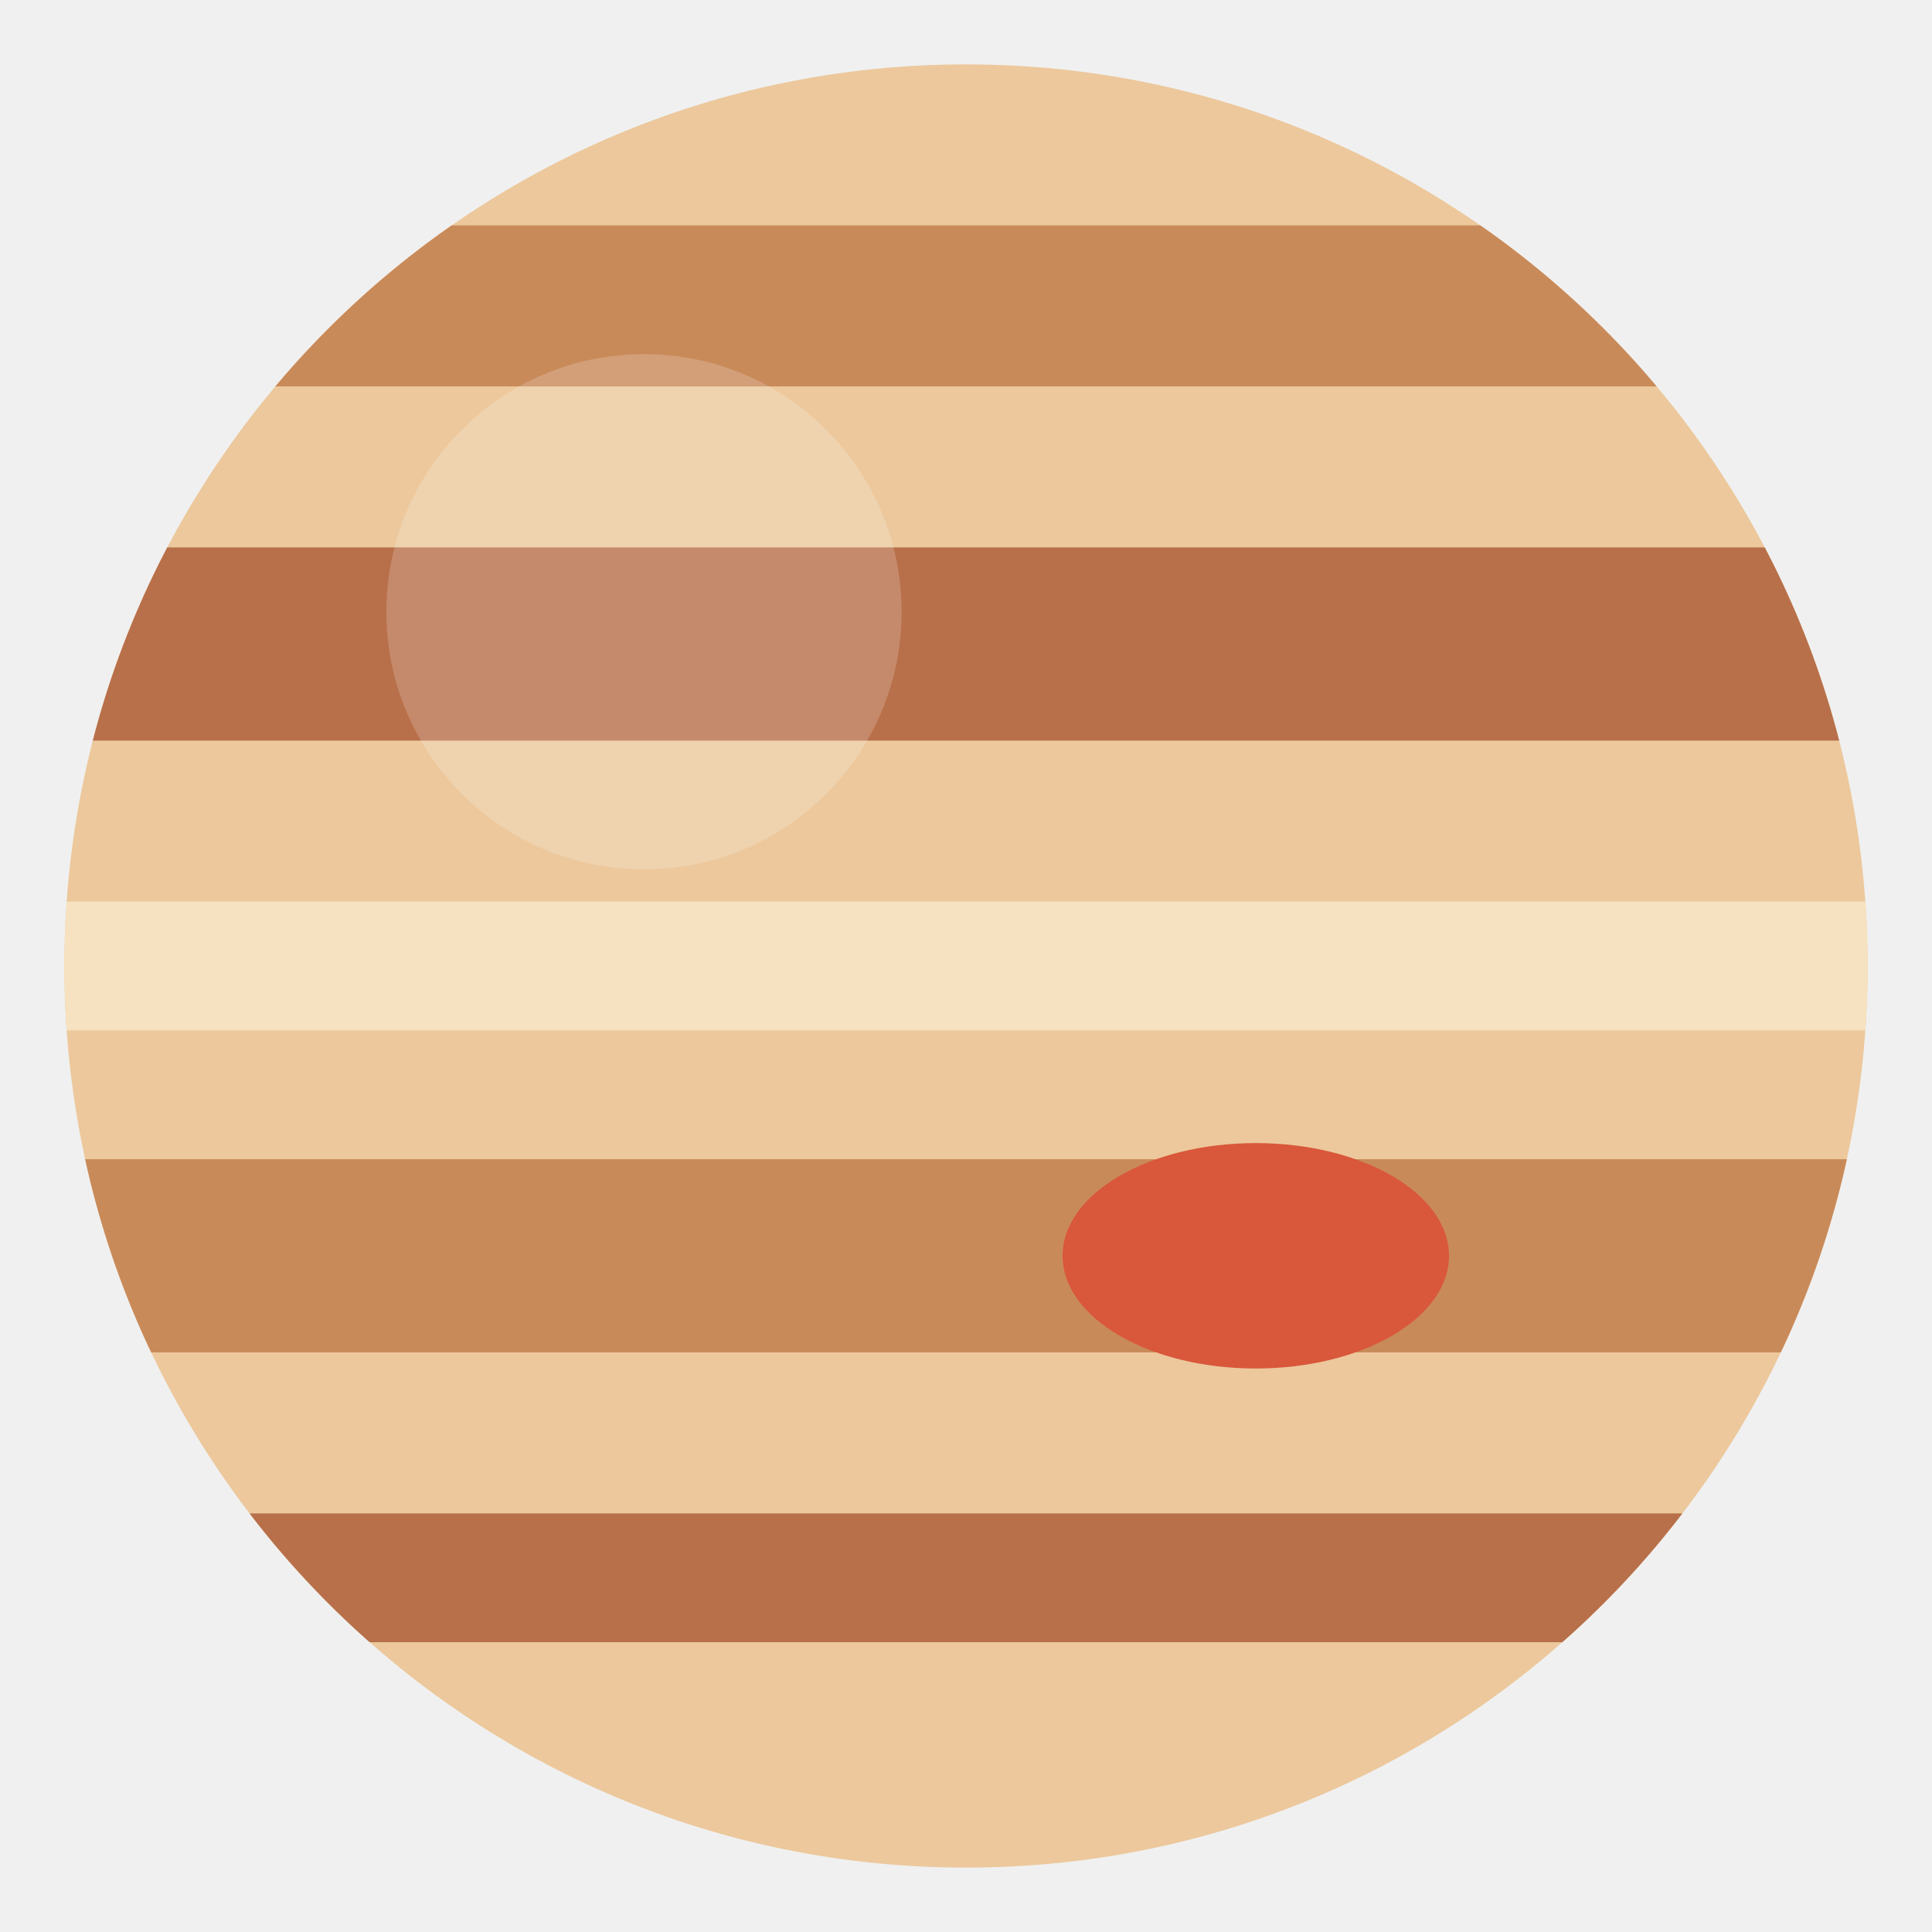
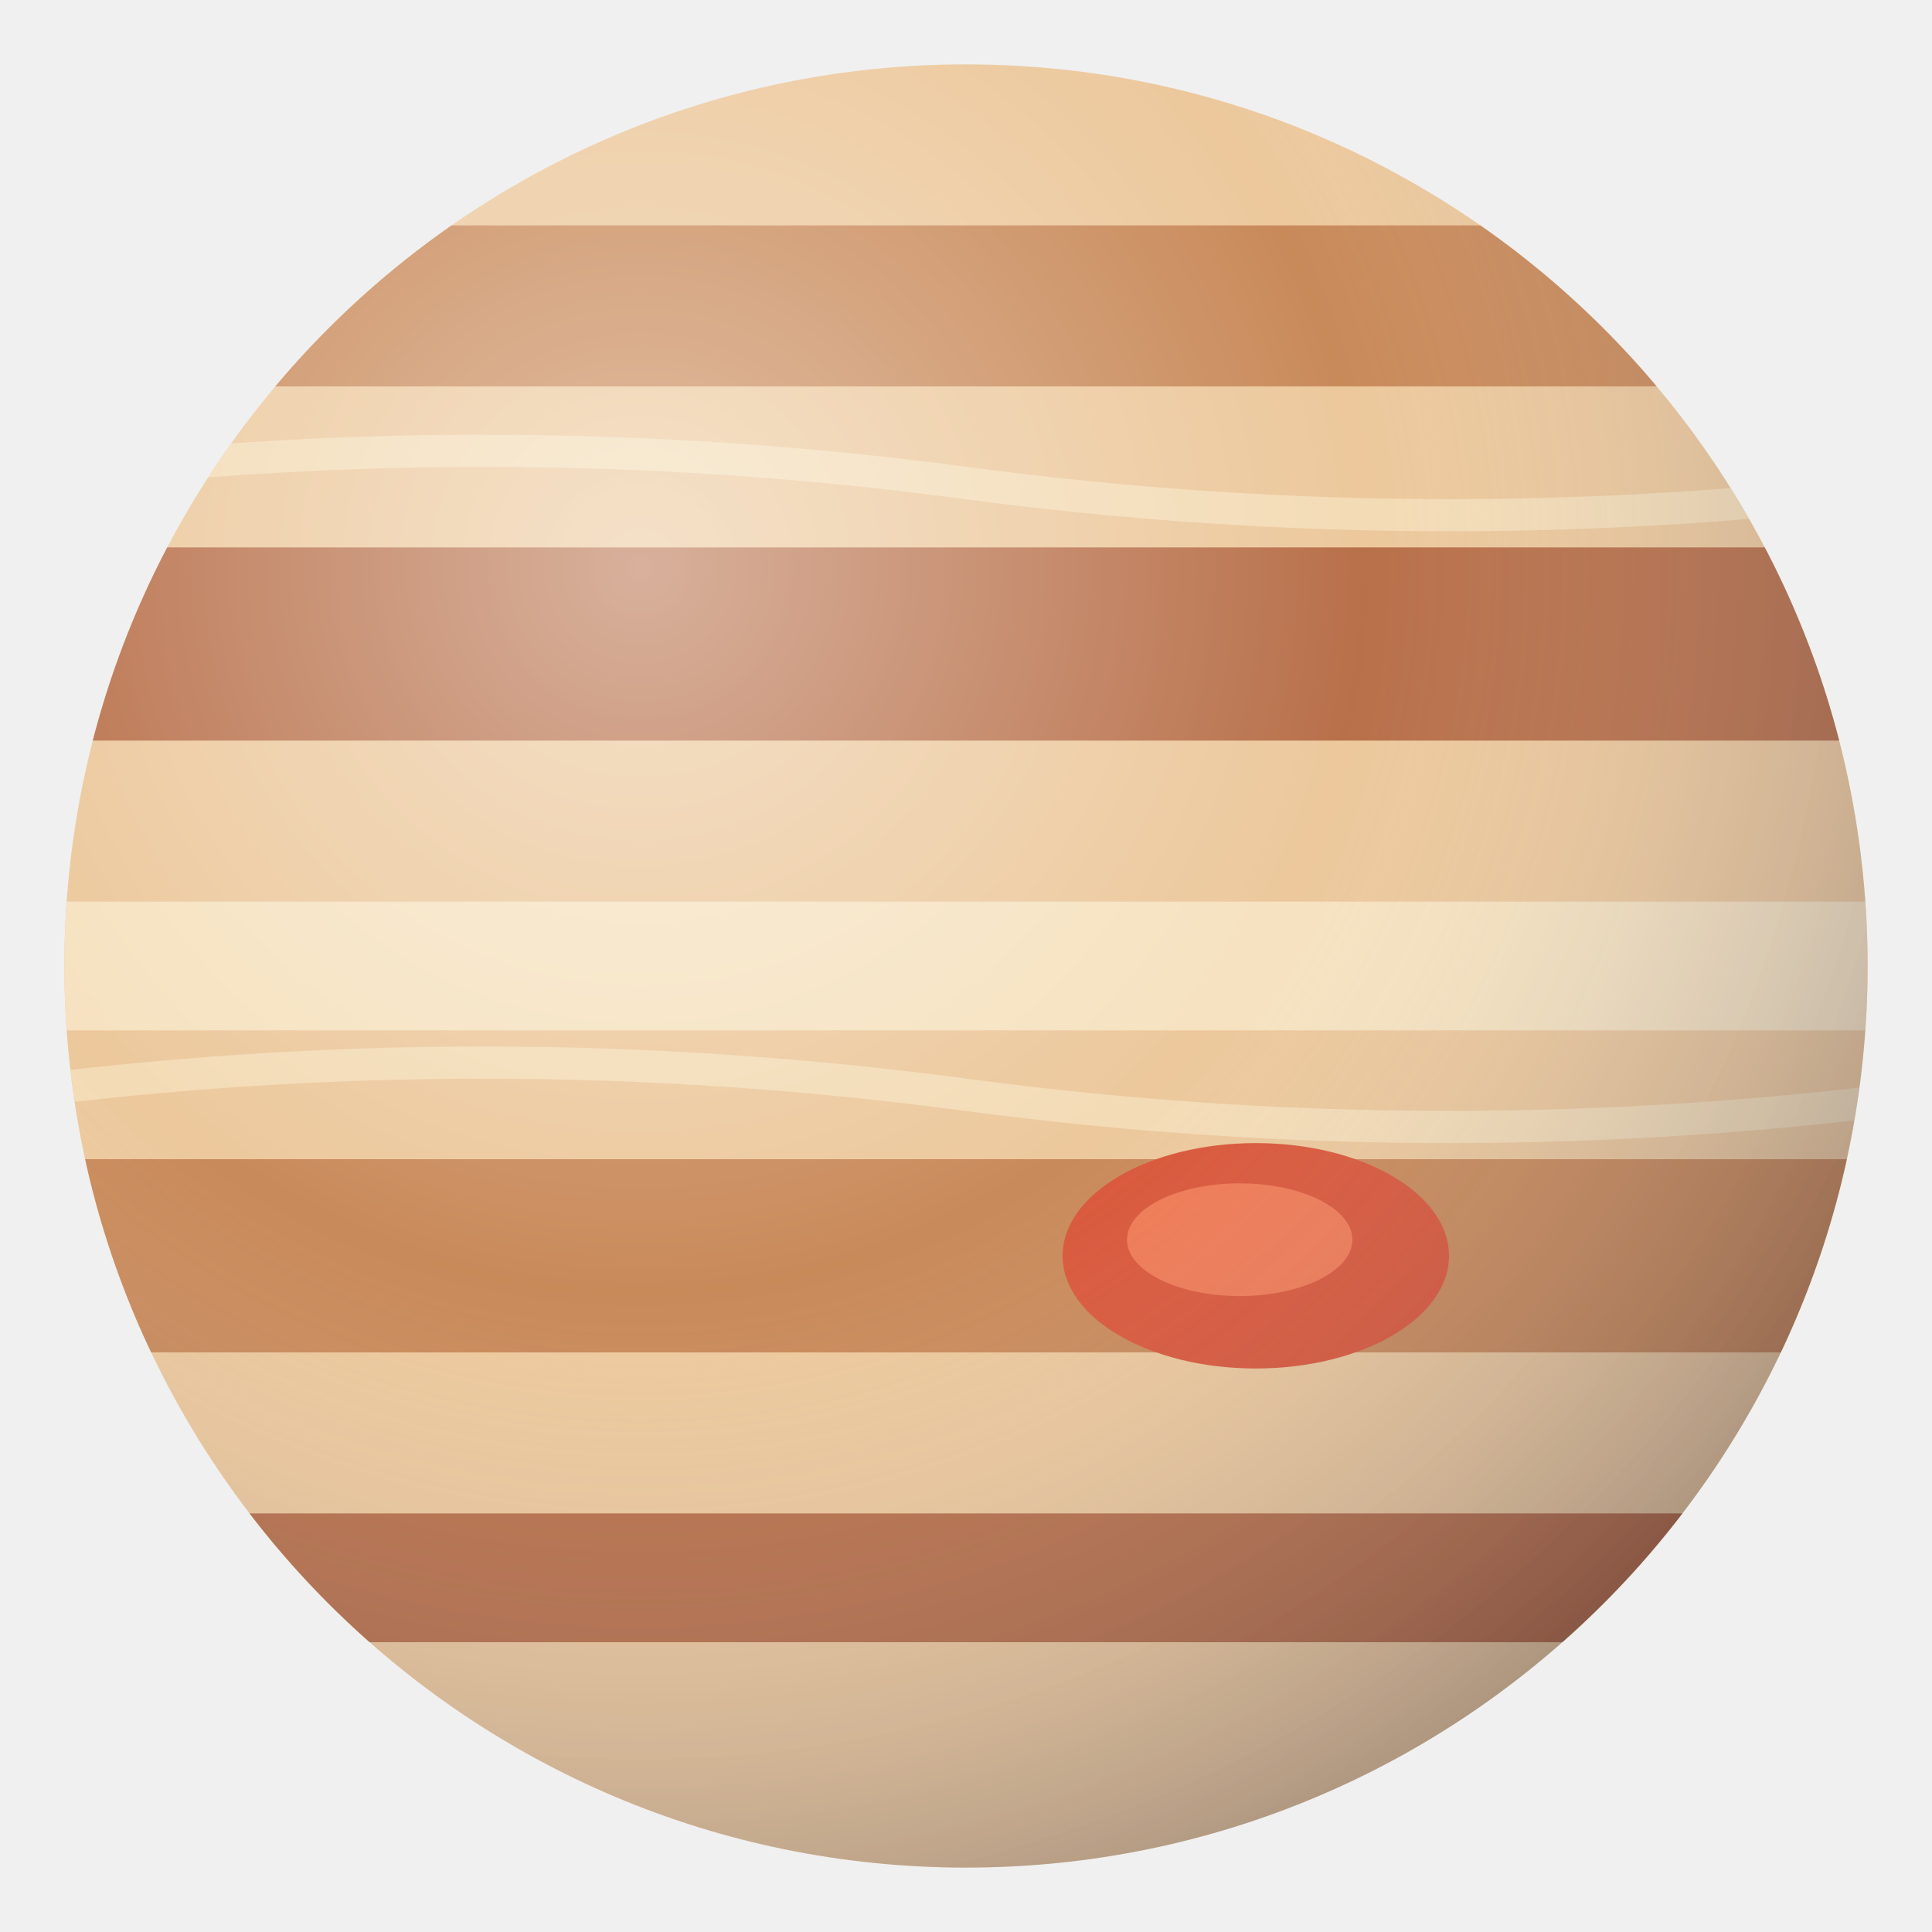
<svg xmlns="http://www.w3.org/2000/svg" viewBox="0 0 120 120" width="120" height="120">
  <defs>
    <clipPath id="jp">
      <circle cx="60" cy="60" r="56" />
    </clipPath>
+     <radialGradient id="jpS" cx="0.32" cy="0.28" r="0.8">
+       <stop offset="0.00" stop-color="#ffffff" stop-opacity="0.45" />
+       <stop offset="0.50" stop-color="#ffffff" stop-opacity="0" />
+       <stop offset="1.00" stop-color="#0b1030" stop-opacity="0.3" />
+     </radialGradient>
  </defs>
  <circle cx="60" cy="60" r="56" fill="#ecc89c" />
  <g clip-path="url(#jp)">
    <rect y="14" width="120" height="10" fill="#c98a5a" />
    <rect y="34" width="120" height="12" fill="#b8704a" />
    <rect y="56" width="120" height="8" fill="#f6e2c0" />
    <rect y="72" width="120" height="12" fill="#c98a5a" />
    <rect y="94" width="120" height="8" fill="#b8704a" />
+     <path d="M0 30 Q30 26 60 30 T120 30 M0 68 Q30 64 60 68 T120 68" stroke="#f6e2c0" stroke-width="2" fill="none" opacity="0.7" />
    <ellipse cx="78" cy="78" rx="12" ry="7" fill="#d9573a" />
+     <ellipse cx="77" cy="77" rx="7" ry="3.5" fill="#ef7a55" />
  </g>
-   <circle cx="40" cy="38" r="16" fill="#fff" opacity="0.18" />
+   <circle cx="60" cy="60" r="56" fill="url(#jpS)" />
</svg>
